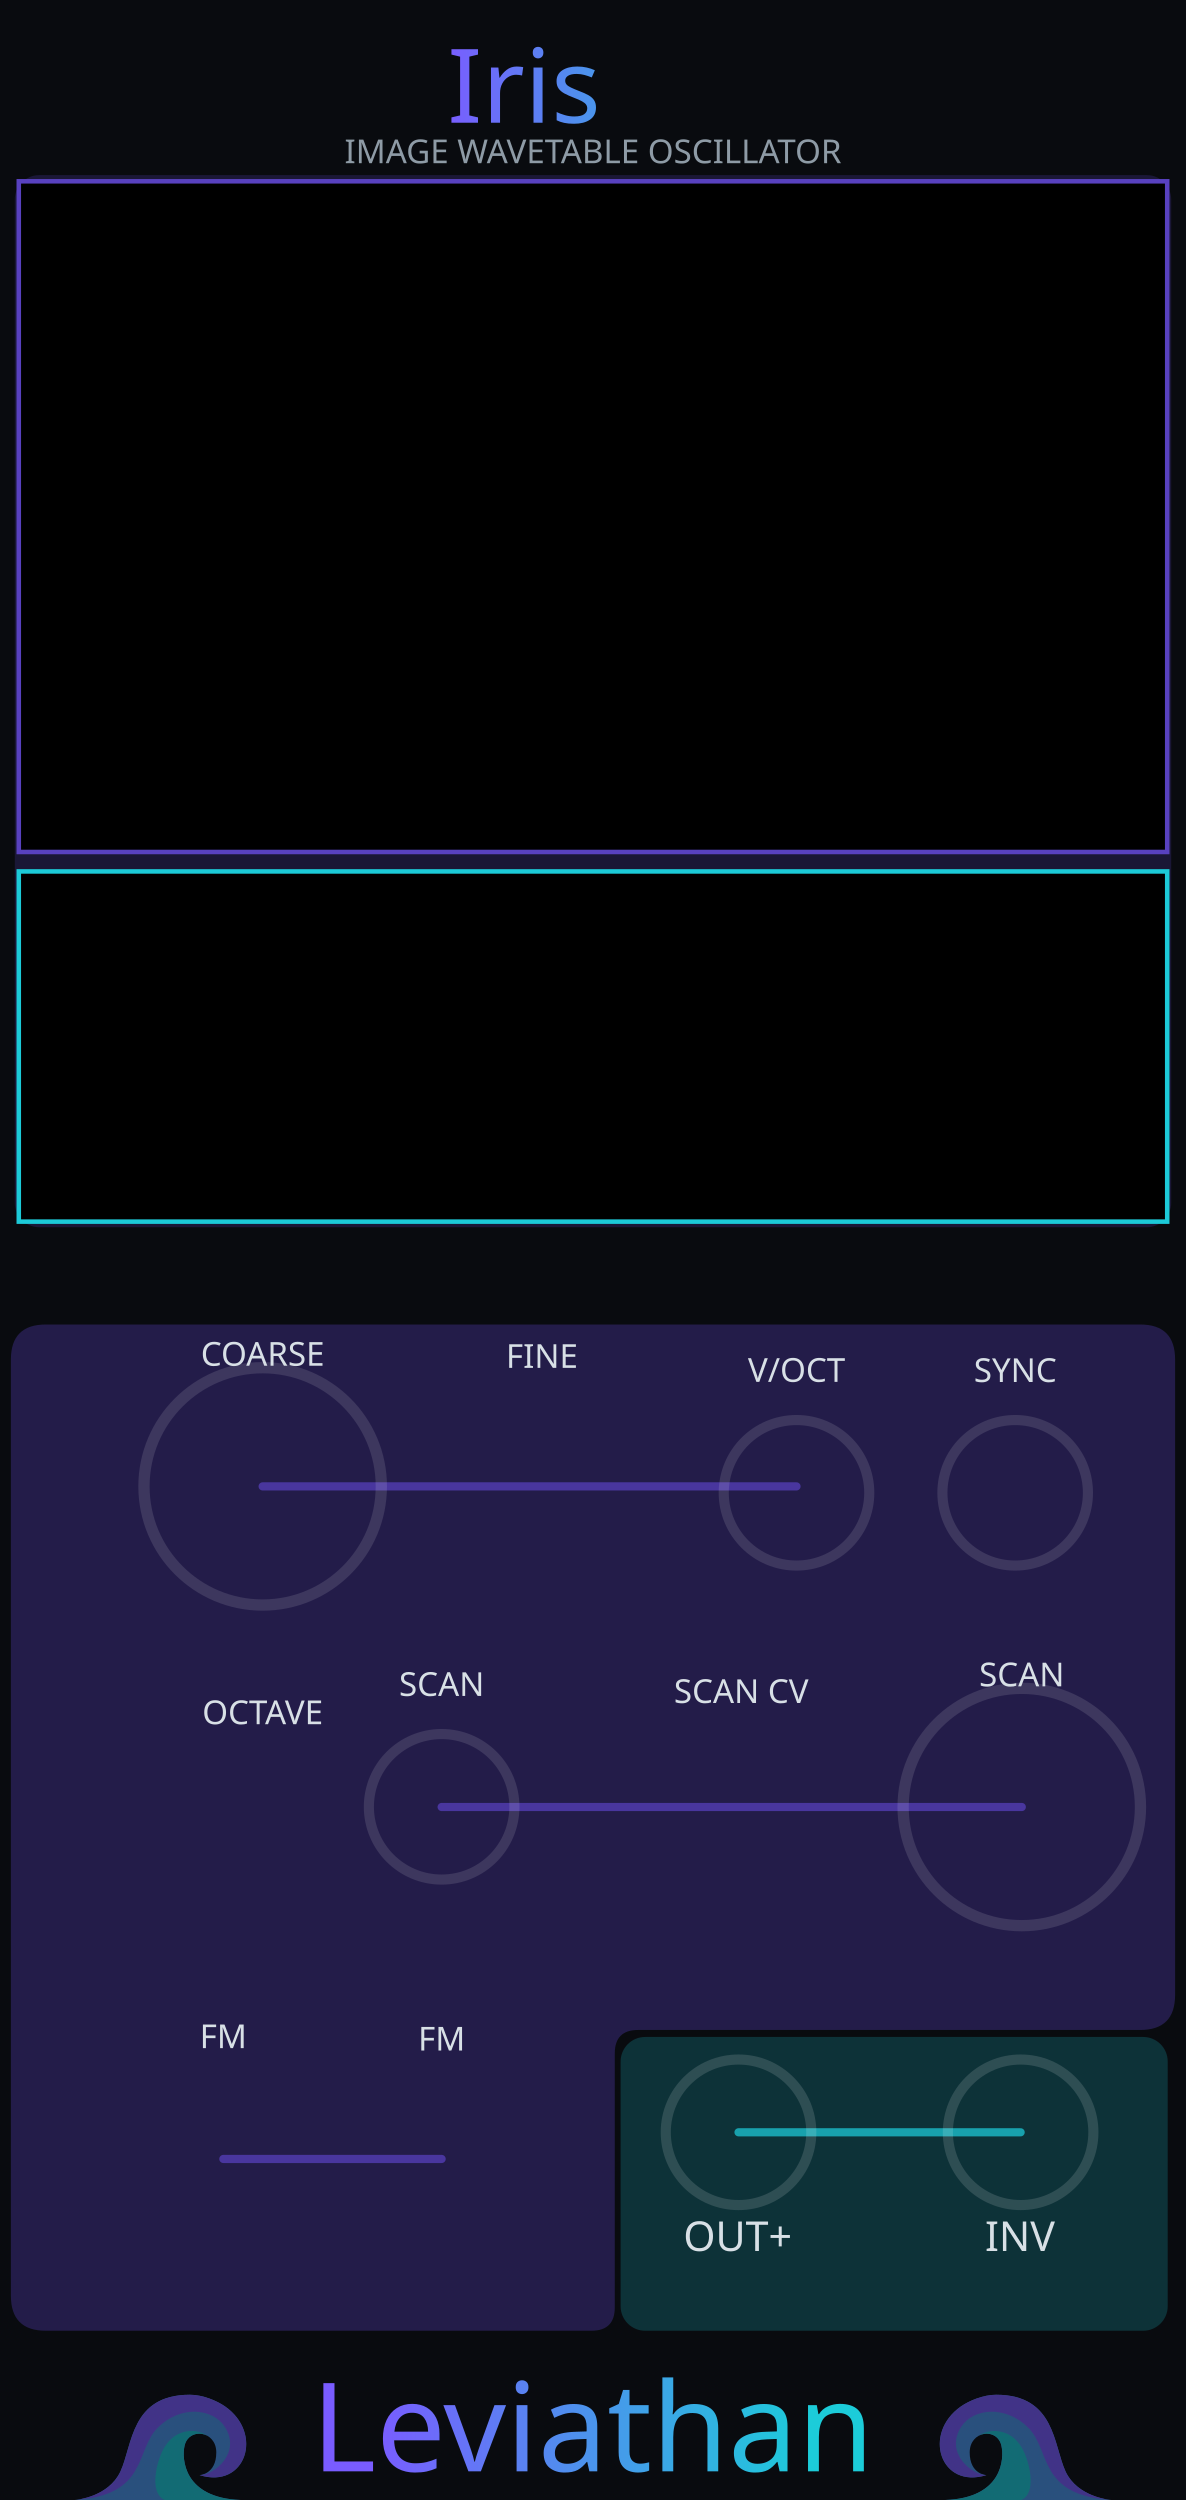
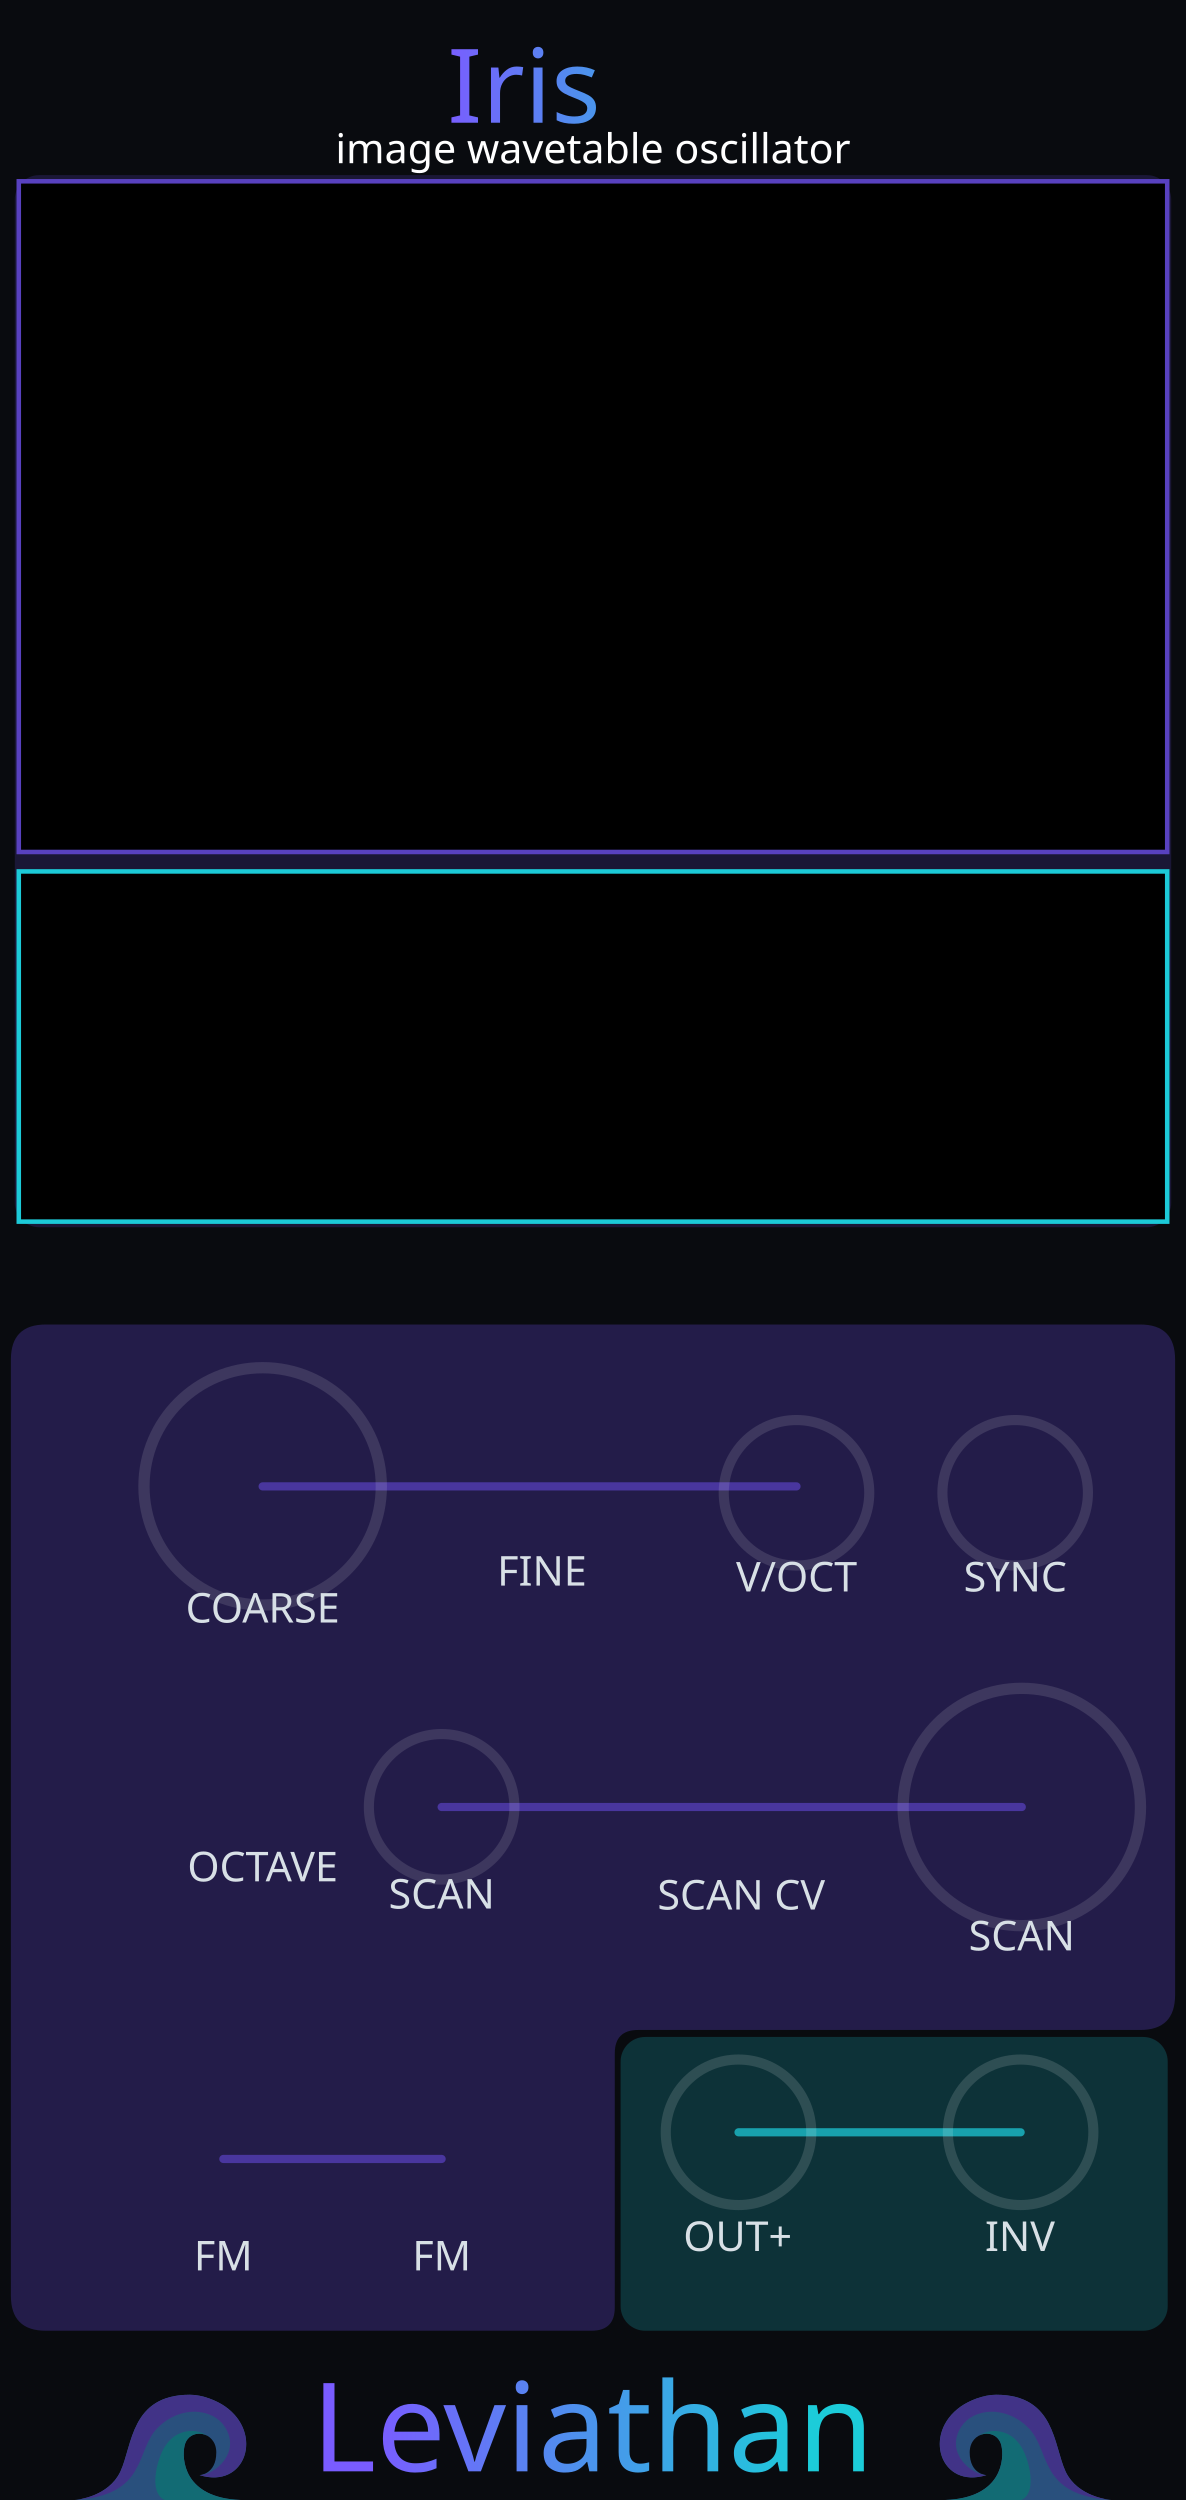
<svg xmlns="http://www.w3.org/2000/svg" xmlns:xlink="http://www.w3.org/1999/xlink" width="60.96mm" height="128.5mm" viewBox="0 0 6096 12850" version="1.1" id="svg18">
  <defs id="defs18">
    <linearGradient xlink:href="#linearGradient22" id="linearGradient500" gradientUnits="userSpaceOnUse" x1="5355.919" y1="1516.234" x2="6904.773" y2="1512.3" gradientTransform="matrix(0.9969081,0,0,0.9969081,-3059.08,-888.3115)" />
    <linearGradient id="linearGradient22">
      <stop style="stop-color:#7a5cff;stop-opacity:1;" offset="0" id="stop22" />
      <stop style="stop-color:#1cccd9;stop-opacity:1;" offset="1" id="stop23" />
    </linearGradient>
    <linearGradient xlink:href="#linearGradient20" id="linearGradient300" gradientUnits="userSpaceOnUse" gradientTransform="matrix(1.390218,0,0,1.390218,-5698.496,-5277.549)" x1="5486.824" y1="12735.478" x2="7088.807" y2="12738.298" spreadMethod="pad" />
    <linearGradient id="linearGradient20">
      <stop style="stop-color:#795cff;stop-opacity:1;" offset="0" id="stop20" />
      <stop style="stop-color:#1cccd9;stop-opacity:1;" offset="1" id="stop21" />
    </linearGradient>
  </defs>
-   <rect width="6096" height="12850" fill="#090b0f" id="rect1" />
+   <rect width="6096" height="12850" fill="#090b0f" id="rect1" x="0" y="0" style="display:inline" />
+   <g id="waves_layer" style="display:inline;opacity:0.5" transform="translate(-2031.997,142.462)">
+     <g id="branding_wave_left" transform="matrix(1.72,0,0,1.72,2416.919,11996.75)" style="display:inline">
+       <path style="fill:#4995ec" d="m 0,413.249 c 0,0 99.571,-7.286 135.999,-84.999 36.428,-77.713 30.357,-229.499 207.642,-229.499 38.871,0 81.438,18.386 104.731,34.602 116.875,81.362 61.625,248.326 -75.589,205.523 0,0 49.786,-2.125 49.786,-67.697 0,-65.572 -82.091,-75.285 -94.714,-20.643 -8.992,38.927 -3.643,156.643 167.571,162.713" id="path149" />
+       <path style="fill:#7a5cff" d="m 372.784,338.875 c 42.5,0 125.678,-65.875 75.213,-144.378 C 412.71,139.6 316.321,128.5 247.714,197.107 179.179,265.642 219.7,398.411 0.644,413.201 9.193,412.412 101.283,402.321 136,328.25 172.429,250.536 166.357,98.751 343.642,98.751 c 38.869,0 81.43,18.384 104.731,34.607 116.874,81.357 61.625,248.321 -75.589,205.517 z" id="path151" />
+       <path style="fill:#1cccd9" d="M 495.426,413.249 H 268.433 C 242.935,402.664 232.851,365.455 246.5,310.035 c 15.166,-61.576 44.686,-94.762 88.642,-101.999 26.411,-4.347 46.895,4.299 59.973,12.945 -25.087,-13.418 -59.464,-4.238 -67.259,29.556 -8.998,38.929 -3.644,156.641 167.57,162.712 z" id="path155" />
+     </g>
+     <g id="branding_wave_right" transform="matrix(-1.72,0,0,1.72,7743.074,11996.75)" style="display:inline">
+       <path style="fill:#4995ec" d="m 0,413.249 c 0,0 99.571,-7.286 135.999,-84.999 36.428,-77.713 30.357,-229.499 207.642,-229.499 38.871,0 81.438,18.386 104.731,34.602 116.875,81.362 61.625,248.326 -75.589,205.523 0,0 49.786,-2.125 49.786,-67.697 0,-65.572 -82.091,-75.285 -94.714,-20.643 -8.992,38.927 -3.643,156.643 167.571,162.713" id="path158" />
+       <path style="fill:#7a5cff" d="m 372.784,338.875 c 42.5,0 125.678,-65.875 75.213,-144.378 C 412.71,139.6 316.321,128.5 247.714,197.107 179.179,265.642 219.7,398.411 0.644,413.201 9.193,412.412 101.283,402.321 136,328.25 172.429,250.536 166.357,98.751 343.642,98.751 c 38.869,0 81.43,18.384 104.731,34.607 116.874,81.357 61.625,248.321 -75.589,205.517 z" id="path160" />
+       <path style="fill:#1cccd9" d="M 495.426,413.249 H 268.433 C 242.935,402.664 232.851,365.455 246.5,310.035 c 15.166,-61.576 44.686,-94.762 88.642,-101.999 26.411,-4.347 46.895,4.299 59.973,12.945 -25.087,-13.418 -59.464,-4.238 -67.259,29.556 -8.998,38.929 -3.644,156.641 167.57,162.712 z" id="path164" />
+     </g>
+   </g>
  <g id="iris_section_fields" style="display:inline">
    <rect x="76" y="900" width="5944" height="5408" rx="126" ry="126" id="iris_preview_field" style="display:inline;opacity:0.22;fill:#5740bf;fill-opacity:1;stroke:none" />
    <path d="M 235 6808 H 5861 C 5980 6808 6040 6868 6040 6988 V 10254 C 6040 10374 5980 10434 5861 10434 H 3280 C 3200 10434 3160 10474 3160 10554 V 11860 C 3160 11940 3120 11980 3040 11980 H 235 C 116 11980 56 11920 56 11800 V 6988 C 56 6868 116 6808 235 6808 Z" id="iris_input_field" style="display:inline;opacity:0.33;fill:#5740bf;fill-opacity:1;stroke:none" />
    <rect x="3190" y="10470" width="2812" height="1510" rx="126" ry="126" id="iris_output_field" style="display:inline;opacity:0.35;fill:#1cccd9;fill-opacity:0.58;stroke:none" />
    <path d="M 1350 7640 H 4094" id="iris_freq_guide" style="display:inline;opacity:0.72;fill:none;stroke:#5740bf;stroke-width:42;stroke-linecap:round;stroke-opacity:1" />
    <path d="M 2270 9288 H 5252" id="iris_scan_guide" style="display:inline;opacity:0.72;fill:none;stroke:#5740bf;stroke-width:42;stroke-linecap:round;stroke-opacity:1" />
    <path d="M 1148 11097 H 2270" id="iris_fm_guide" style="display:inline;opacity:0.72;fill:none;stroke:#5740bf;stroke-width:42;stroke-linecap:round;stroke-opacity:1" />
    <path d="M 3796 10960 H 5246" id="iris_output_guide" style="display:inline;opacity:0.72;fill:none;stroke:#1cccd9;stroke-width:42;stroke-linecap:round;stroke-opacity:1" />
    <circle cx="1350" cy="7640" r="610" id="iris_coarse_ring" style="display:inline;fill:none;stroke:#ffffff;stroke-width:58;stroke-opacity:0.12" />
    <circle cx="5252" cy="9288" r="610" id="iris_scan_ring" style="display:inline;fill:none;stroke:#ffffff;stroke-width:58;stroke-opacity:0.12" />
    <circle cx="4094" cy="7673" r="374" id="iris_voct_ring" style="display:inline;fill:none;stroke:#ffffff;stroke-width:52;stroke-opacity:0.12" />
    <circle cx="5218" cy="7673" r="374" id="iris_sync_ring" style="display:inline;fill:none;stroke:#ffffff;stroke-width:52;stroke-opacity:0.12" />
    <circle cx="2270" cy="9287" r="374" id="iris_scan_input_ring" style="display:inline;fill:none;stroke:#ffffff;stroke-width:52;stroke-opacity:0.12" />
    <circle cx="3796" cy="10960" r="374" id="iris_out_ring" style="display:inline;fill:none;stroke:#ffffff;stroke-width:52;stroke-opacity:0.14" />
    <circle cx="5246" cy="10960" r="374" id="iris_inv_ring" style="display:inline;fill:none;stroke:#ffffff;stroke-width:52;stroke-opacity:0.14" />
  </g>
  <g id="components" style="display:none">
    <circle id="IRIS_COARSE_PARAM" cx="1350" cy="7639.95" r="520" />
    <circle id="IRIS_FINE_PARAM" cx="2785.532" cy="7650.886" r="330" />
    <circle id="IRIS_SCAN_PARAM" cx="5251.916" cy="9287.744" r="520" />
    <circle id="IRIS_FM_ATTEN_PARAM" cx="2270.232" cy="11079.697" r="330" />
    <circle id="IRIS_SCAN_ATTEN_PARAM" cx="3810" cy="9293.397" r="330" />
    <circle id="IRIS_COARSE_STEP_MODE_PARAM" cx="1350" cy="9202.261" r="240" />
    <circle id="IRIS_V_OCT_INPUT" cx="4094.352" cy="7672.679" r="260" />
    <circle id="IRIS_FM_INPUT" cx="1147.777" cy="11097.392" r="260" />
    <circle id="IRIS_SCAN_INPUT" cx="2270.232" cy="9287.115" r="260" />
    <circle id="IRIS_SYNC_INPUT" cx="5218.498" cy="7673.456" r="260" />
    <circle id="IRIS_OUT_OUTPUT" cx="3796" cy="10960" r="260" />
    <circle id="IRIS_INV_OUTPUT" cx="5246" cy="10960" r="260" />
  </g>
  <rect id="IRIS_DISPLAY" x="96.527" y="931.9" width="5902.946" height="3447.278" rx="0" style="display:inline;stroke:#5841bf;stroke-width:23.3;stroke-dasharray:none;stroke-opacity:1" />
  <rect id="IRIS_WAVE_PREVIEW" x="96.527" y="4479.178" width="5902.946" height="1800" rx="0" style="display:inline;stroke:#1ccad8;stroke-width:23.3;stroke-dasharray:none;stroke-opacity:1" />
-   <g fill="#d8e0e6" font-family="sans-serif" font-size="170" text-anchor="middle" id="g18">
-     <text x="1350" y="7019.95" id="text6">COARSE</text>
-     <text x="2785.532" y="7030.886" id="text7">FINE</text>
-     <g id="waves_layer" style="display:inline;opacity:0.5" transform="translate(-2031.997,142.462)">
-       <g id="branding_wave_left" transform="matrix(1.72,0,0,1.72,2416.919,11996.75)" style="display:inline">
-         <path style="fill:#4995ec" d="m 0,413.249 c 0,0 99.571,-7.286 135.999,-84.999 36.428,-77.713 30.357,-229.499 207.642,-229.499 38.871,0 81.438,18.386 104.731,34.602 116.875,81.362 61.625,248.326 -75.589,205.523 0,0 49.786,-2.125 49.786,-67.697 0,-65.572 -82.091,-75.285 -94.714,-20.643 -8.992,38.927 -3.643,156.643 167.571,162.713" id="path149" />
-         <path style="fill:#7a5cff" d="m 372.784,338.875 c 42.5,0 125.678,-65.875 75.213,-144.378 C 412.71,139.6 316.321,128.5 247.714,197.107 179.179,265.642 219.7,398.411 0.644,413.201 9.193,412.412 101.283,402.321 136,328.25 172.429,250.536 166.357,98.751 343.642,98.751 c 38.869,0 81.43,18.384 104.731,34.607 116.874,81.357 61.625,248.321 -75.589,205.517 z" id="path151" />
-         <path style="fill:#1cccd9" d="M 495.426,413.249 H 268.433 C 242.935,402.664 232.851,365.455 246.5,310.035 c 15.166,-61.576 44.686,-94.762 88.642,-101.999 26.411,-4.347 46.895,4.299 59.973,12.945 -25.087,-13.418 -59.464,-4.238 -67.259,29.556 -8.998,38.929 -3.644,156.641 167.57,162.712 z" id="path155" />
-       </g>
-       <g id="branding_wave_right" transform="matrix(-1.72,0,0,1.72,7743.074,11996.75)" style="display:inline">
-         <path style="fill:#4995ec" d="m 0,413.249 c 0,0 99.571,-7.286 135.999,-84.999 36.428,-77.713 30.357,-229.499 207.642,-229.499 38.871,0 81.438,18.386 104.731,34.602 116.875,81.362 61.625,248.326 -75.589,205.523 0,0 49.786,-2.125 49.786,-67.697 0,-65.572 -82.091,-75.285 -94.714,-20.643 -8.992,38.927 -3.643,156.643 167.571,162.713" id="path158" />
-         <path style="fill:#7a5cff" d="m 372.784,338.875 c 42.5,0 125.678,-65.875 75.213,-144.378 C 412.71,139.6 316.321,128.5 247.714,197.107 179.179,265.642 219.7,398.411 0.644,413.201 9.193,412.412 101.283,402.321 136,328.25 172.429,250.536 166.357,98.751 343.642,98.751 c 38.869,0 81.43,18.384 104.731,34.607 116.874,81.357 61.625,248.321 -75.589,205.517 z" id="path160" />
-         <path style="fill:#1cccd9" d="M 495.426,413.249 H 268.433 C 242.935,402.664 232.851,365.455 246.5,310.035 c 15.166,-61.576 44.686,-94.762 88.642,-101.999 26.411,-4.347 46.895,4.299 59.973,12.945 -25.087,-13.418 -59.464,-4.238 -67.259,29.556 -8.998,38.929 -3.644,156.641 167.57,162.712 z" id="path164" />
-       </g>
-     </g>
-     <text x="5251.916" y="8667.744" id="text8">SCAN</text>
-     <text x="2270.232" y="10539.697" id="text9">FM</text>
-     <text x="3810" y="8753.397" id="text10">SCAN CV</text>
-     <text x="1350" y="8862.261" id="text12">OCTAVE</text>
-     <text x="4094.352" y="7102.679" id="text13">V/OCT</text>
-     <text x="1147.777" y="10527.392" id="text14">FM</text>
-     <text x="2270.232" y="8717.115" id="text15">SCAN</text>
-     <text x="5218.498" y="7103.456" id="text16">SYNC</text>
+   <g fill="#d8e0e6" font-family="sans-serif" font-size="170px" text-anchor="middle" id="labels_text" style="display:inline">
+     <text x="1350" y="8340" id="text6" style="font-style:normal;font-variant:normal;font-weight:normal;font-stretch:normal;font-size:211.667px;font-family:Rubik;-inkscape-font-specification:'Rubik, Normal';font-variant-ligatures:normal;font-variant-caps:normal;font-variant-numeric:normal;font-variant-east-asian:normal">COARSE</text>
+     <text x="2785.532" y="8150" id="text7" style="font-style:normal;font-variant:normal;font-weight:normal;font-stretch:normal;font-size:211.667px;font-family:Rubik;-inkscape-font-specification:'Rubik, Normal';font-variant-ligatures:normal;font-variant-caps:normal;font-variant-numeric:normal;font-variant-east-asian:normal">FINE</text>
+     <text x="5251.916" y="10025" id="text8" style="font-style:normal;font-variant:normal;font-weight:normal;font-stretch:normal;font-size:211.667px;font-family:Rubik;-inkscape-font-specification:'Rubik, Normal';font-variant-ligatures:normal;font-variant-caps:normal;font-variant-numeric:normal;font-variant-east-asian:normal">SCAN</text>
+     <text x="2270.232" y="11670" id="text9" style="font-style:normal;font-variant:normal;font-weight:normal;font-stretch:normal;font-size:211.667px;font-family:Rubik;-inkscape-font-specification:'Rubik, Normal';font-variant-ligatures:normal;font-variant-caps:normal;font-variant-numeric:normal;font-variant-east-asian:normal">FM</text>
+     <text x="3810" y="9815" id="text10" style="font-style:normal;font-variant:normal;font-weight:normal;font-stretch:normal;font-size:211.667px;font-family:Rubik;-inkscape-font-specification:'Rubik, Normal';font-variant-ligatures:normal;font-variant-caps:normal;font-variant-numeric:normal;font-variant-east-asian:normal">SCAN CV</text>
+     <text x="1350" y="9670" id="text12" style="font-style:normal;font-variant:normal;font-weight:normal;font-stretch:normal;font-size:211.667px;font-family:Rubik;-inkscape-font-specification:'Rubik, Normal';font-variant-ligatures:normal;font-variant-caps:normal;font-variant-numeric:normal;font-variant-east-asian:normal">OCTAVE</text>
+     <text x="4094.352" y="8180" id="text13" style="font-style:normal;font-variant:normal;font-weight:normal;font-stretch:normal;font-size:211.667px;font-family:Rubik;-inkscape-font-specification:'Rubik, Normal';font-variant-ligatures:normal;font-variant-caps:normal;font-variant-numeric:normal;font-variant-east-asian:normal">V/OCT</text>
+     <text x="1147.777" y="11670" id="text14" style="font-style:normal;font-variant:normal;font-weight:normal;font-stretch:normal;font-size:211.667px;font-family:Rubik;-inkscape-font-specification:'Rubik, Normal';font-variant-ligatures:normal;font-variant-caps:normal;font-variant-numeric:normal;font-variant-east-asian:normal">FM</text>
+     <text x="2270.232" y="9810" id="text15" style="font-style:normal;font-variant:normal;font-weight:normal;font-stretch:normal;font-size:211.667px;font-family:Rubik;-inkscape-font-specification:'Rubik, Normal';font-variant-ligatures:normal;font-variant-caps:normal;font-variant-numeric:normal;font-variant-east-asian:normal">SCAN</text>
+     <text x="5218.498" y="8180" id="text16" style="font-style:normal;font-variant:normal;font-weight:normal;font-stretch:normal;font-size:211.667px;font-family:Rubik;-inkscape-font-specification:'Rubik, Normal';font-variant-ligatures:normal;font-variant-caps:normal;font-variant-numeric:normal;font-variant-east-asian:normal">SYNC</text>
    <text x="3791.75" y="11569.983" id="text17" style="font-style:normal;font-variant:normal;font-weight:normal;font-stretch:normal;font-size:211.667px;font-family:Rubik;-inkscape-font-specification:'Rubik, @wght=400';font-variant-ligatures:normal;font-variant-caps:normal;font-variant-numeric:normal;font-variant-east-asian:normal;font-variation-settings:'wght' 400;display:inline">
      <tspan id="tspan1" x="3791.75" y="11569.983" style="font-style:normal;font-variant:normal;font-weight:normal;font-stretch:normal;font-size:211.667px;font-family:Rubik;-inkscape-font-specification:'Rubik, @wght=400';font-variant-ligatures:normal;font-variant-caps:normal;font-variant-numeric:normal;font-variant-east-asian:normal;font-variation-settings:'wght' 400;display:inline">OUT+</tspan>
    </text>
    <text x="5242.6" y="11569.983" id="text18" style="font-style:normal;font-variant:normal;font-weight:normal;font-stretch:normal;font-size:211.667px;font-family:Rubik;-inkscape-font-specification:'Rubik, @wght=400';font-variant-ligatures:normal;font-variant-caps:normal;font-variant-numeric:normal;font-variant-east-asian:normal;font-variation-settings:'wght' 400">INV</text>
    <text id="reworked_module_title_text" x="3037.152" y="447.234" style="font-style:normal;font-variant:normal;font-weight:normal;font-stretch:normal;font-size:529.167px;font-family:Rubik;-inkscape-font-specification:'Rubik, @wght=600';font-variant-ligatures:normal;font-variant-caps:normal;font-variant-numeric:normal;font-variant-east-asian:normal;font-variation-settings:'wght' 600;dominant-baseline:middle;text-anchor:middle;display:inline;fill:url(#linearGradient500);stroke-width:28.135" xml:space="preserve">
      <tspan id="tspan2" style="fill:url(#linearGradient500)" x="3037.152" y="447.234">Iris</tspan>
    </text>
-     <text x="3048" y="839" fill="#8e9ba6" font-family="sans-serif" font-size="170" text-anchor="middle" id="text4" style="font-style:normal;font-variant:normal;font-weight:normal;font-stretch:normal;font-size:170px;font-family:Rubik;-inkscape-font-specification:'Rubik, Normal';font-variant-ligatures:normal;font-variant-caps:normal;font-variant-numeric:normal;font-variant-east-asian:normal;text-anchor:middle;fill:#8e9ba6">IMAGE WAVETABLE OSCILLATOR</text>
+     <text x="3048" y="839" fill="#8e9ba6" font-family="sans-serif" font-size="170" text-anchor="middle" id="text4" style="font-style:normal;font-variant:normal;font-weight:normal;font-stretch:normal;font-size:211.667px;font-family:Rubik;-inkscape-font-specification:'Rubik, Normal';font-variant-ligatures:normal;font-variant-caps:normal;font-variant-numeric:normal;font-variant-east-asian:normal;text-anchor:middle;fill:#ffffff;fill-opacity:1">
+       <tspan id="tspan3" x="3048" y="839">image wavetable oscillator</tspan>
+     </text>
    <text id="reworked_LEVIATHAN_LOGO" x="3046.095" y="12482.233" style="font-style:normal;font-variant:normal;font-weight:normal;font-stretch:normal;font-size:635px;font-family:Ancient;-inkscape-font-specification:'Ancient, Normal';font-variant-ligatures:normal;font-variant-caps:normal;font-variant-numeric:normal;font-variant-east-asian:normal;dominant-baseline:middle;text-anchor:middle;display:inline;fill:url(#linearGradient300);fill-rule:evenodd;stroke-width:37.088" xml:space="preserve">Leviathan</text>
  </g>
</svg>
